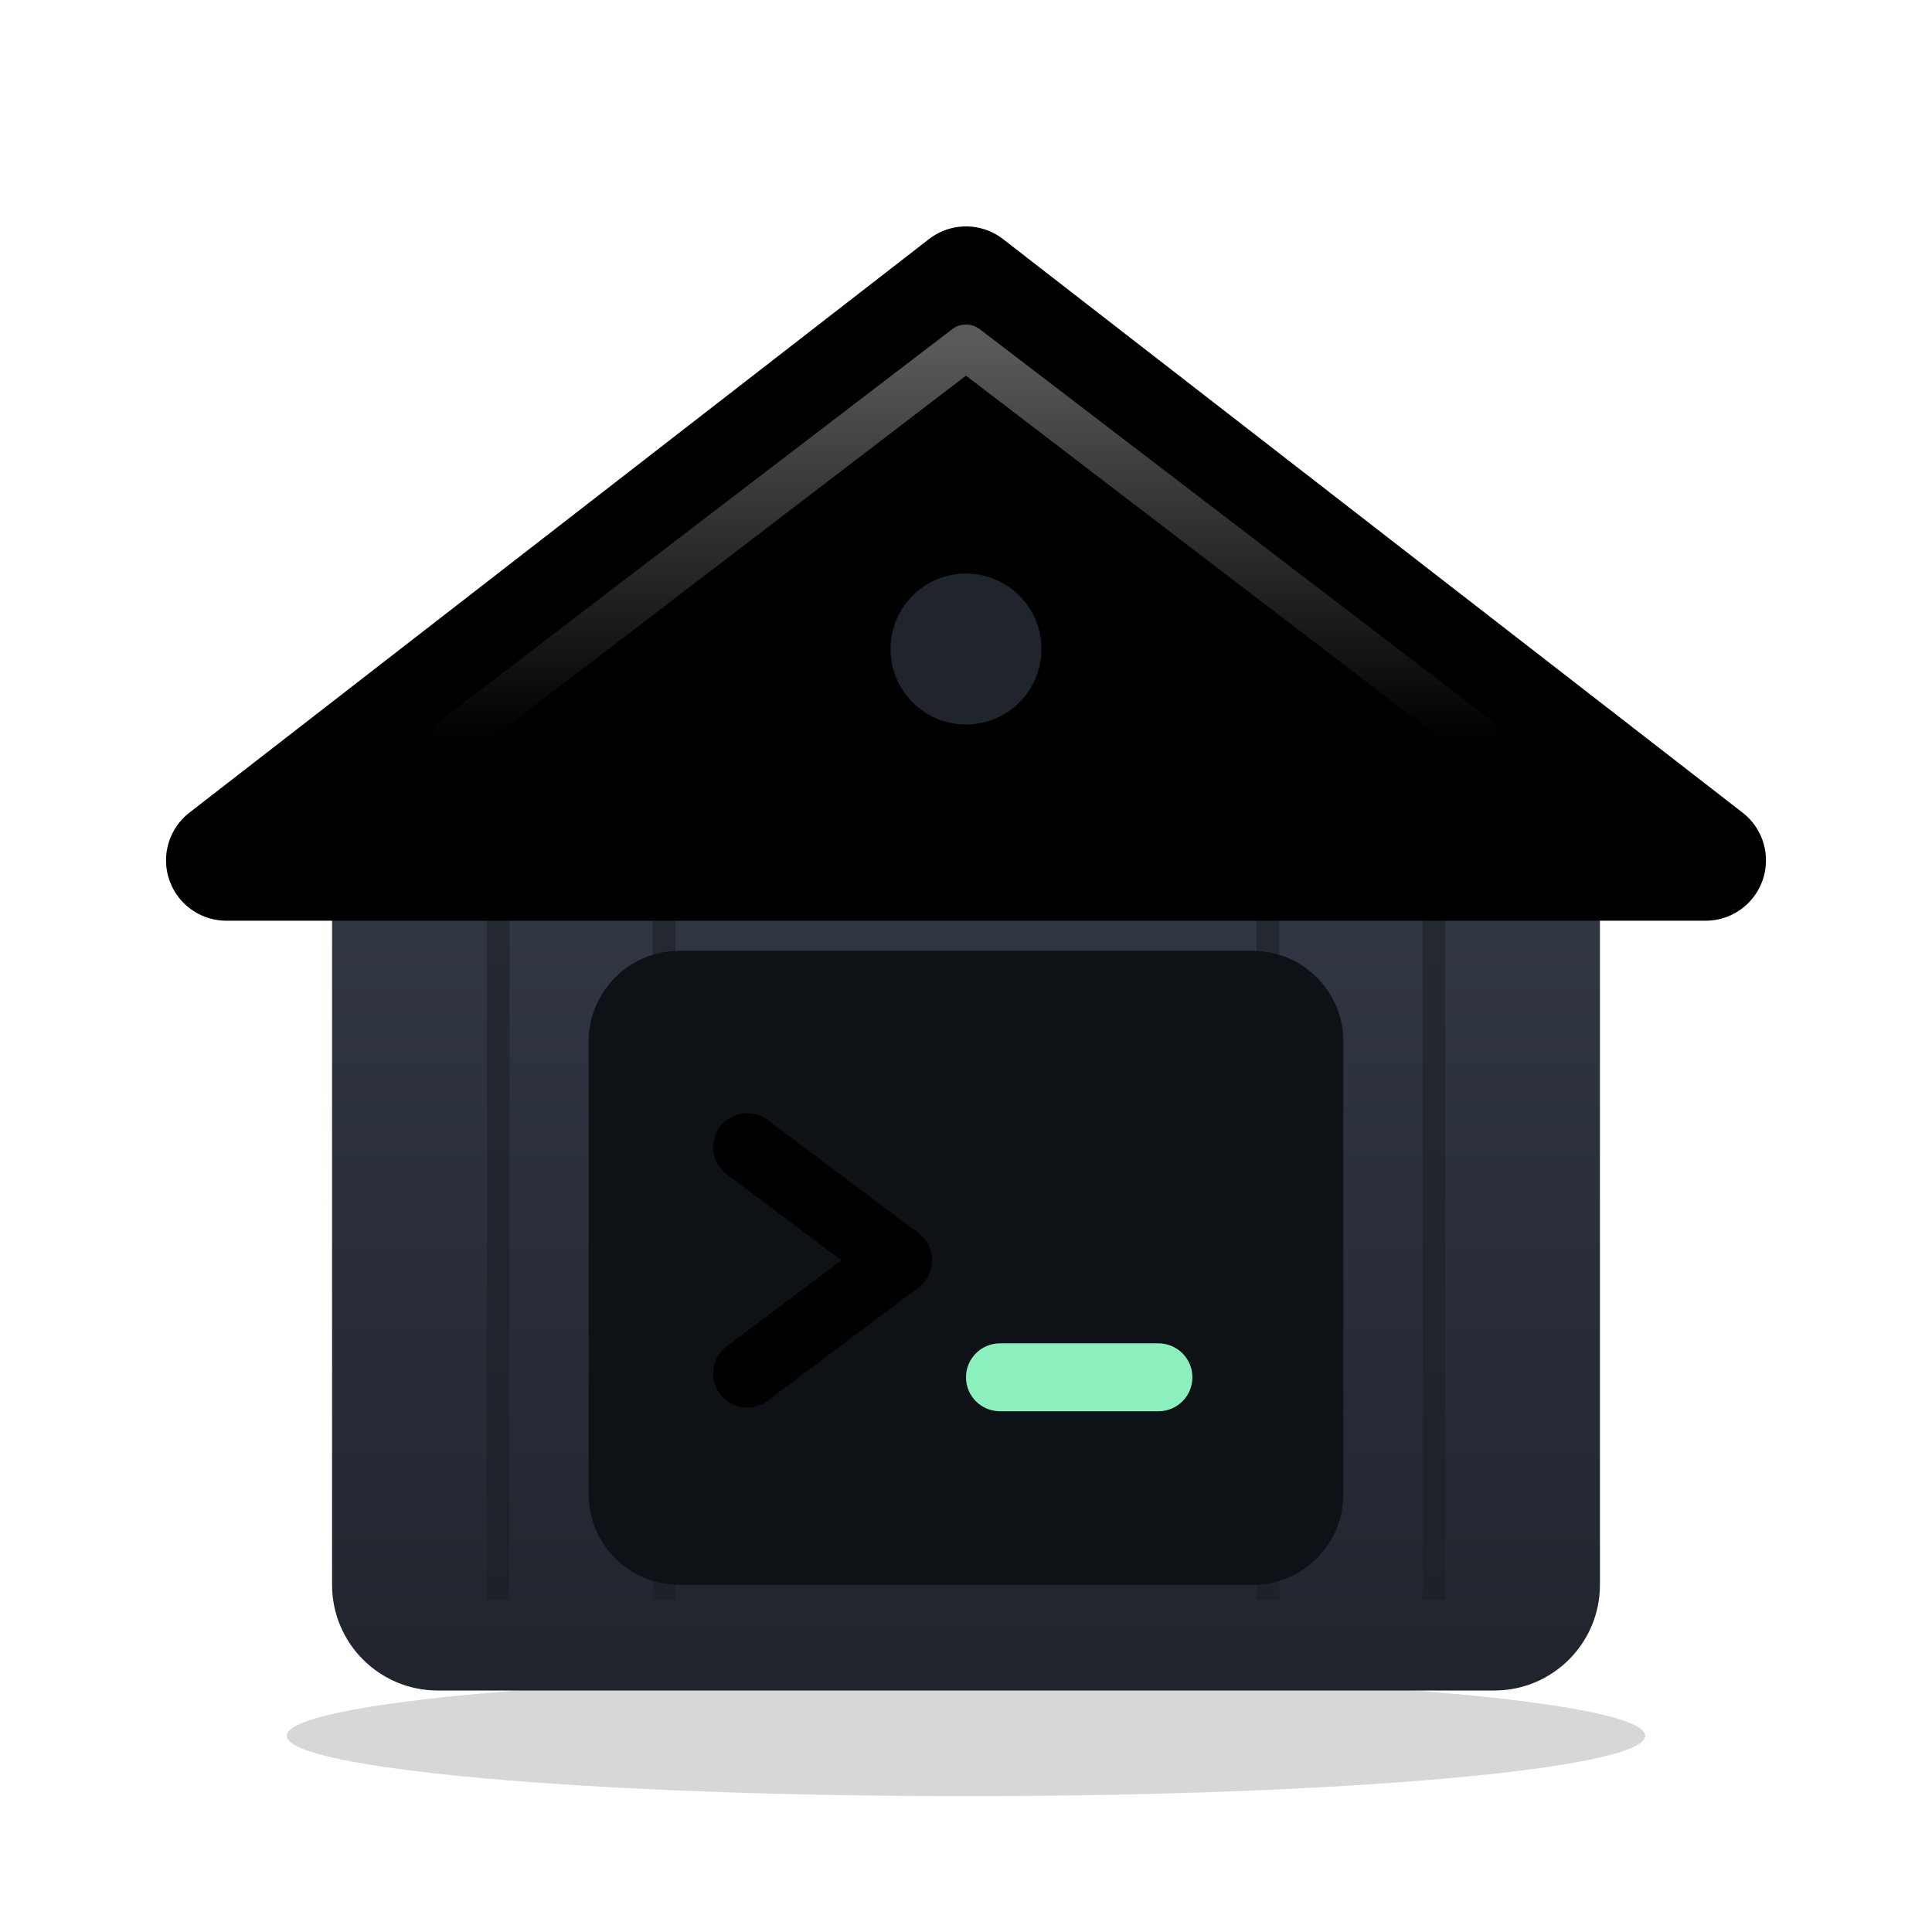
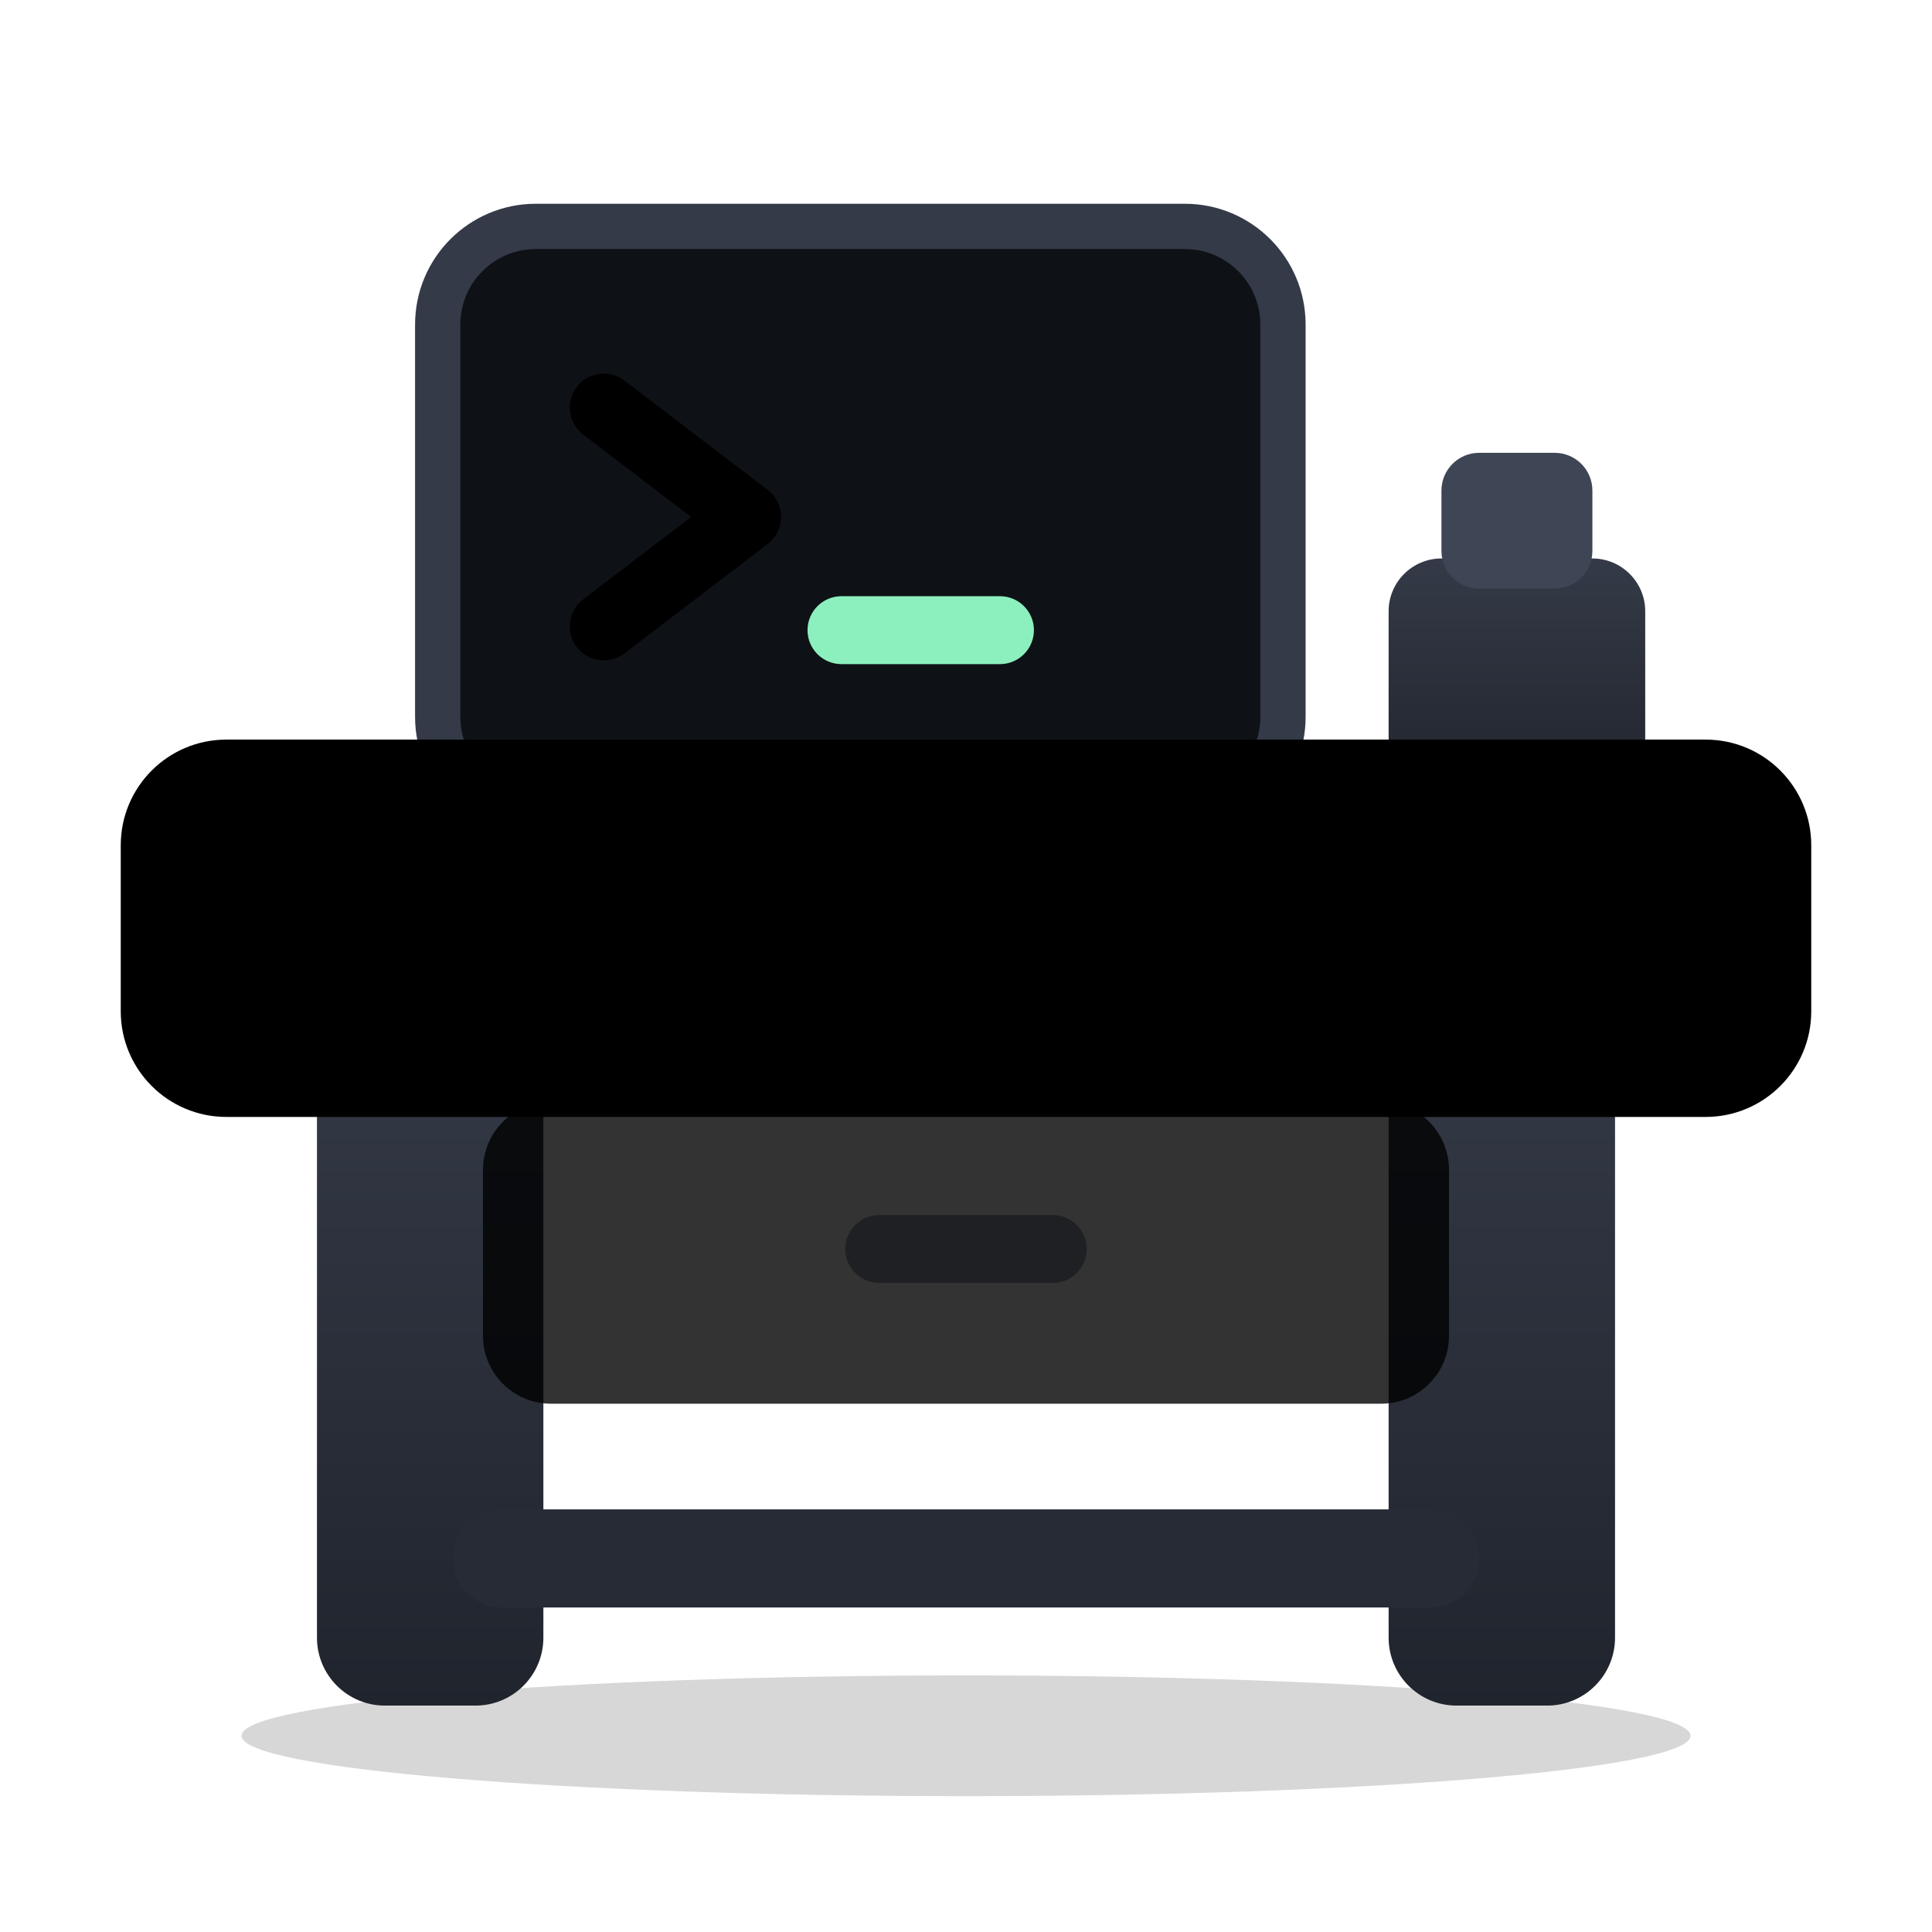
<svg xmlns="http://www.w3.org/2000/svg" viewBox="0 0 256 256" width="256" height="256">
  <defs>
    <linearGradient id="roof" x1="0" y1="0" x2="1" y2="1">
      <stop offset="0" stop-color="{{TOP}}" />
      <stop offset="1" stop-color="{{BOTTOM}}" />
    </linearGradient>
-     <linearGradient id="wall" x1="0" y1="0" x2="0" y2="1">
+     <linearGradient id="wood" x1="0" y1="0" x2="0" y2="1">
      <stop offset="0" stop-color="#343A47" />
      <stop offset="1" stop-color="#20242D" />
    </linearGradient>
    <linearGradient id="shine" x1="0" y1="0" x2="0" y2="1">
      <stop offset="0" stop-color="#FFFFFF" stop-opacity="0.35" />
      <stop offset="1" stop-color="#FFFFFF" stop-opacity="0" />
    </linearGradient>
  </defs>
-   <ellipse cx="128" cy="230" rx="90" ry="8" fill="#000" opacity="0.16" />
-   <rect x="44" y="100" width="168" height="124" rx="14" fill="url(#wall)" />
-   <line x1="66" y1="116" x2="66" y2="212" stroke="#1A1D24" stroke-opacity="0.55" stroke-width="3" />
-   <line x1="88" y1="116" x2="88" y2="212" stroke="#1A1D24" stroke-opacity="0.55" stroke-width="3" />
-   <line x1="168" y1="116" x2="168" y2="212" stroke="#1A1D24" stroke-opacity="0.55" stroke-width="3" />
-   <line x1="190" y1="116" x2="190" y2="212" stroke="#1A1D24" stroke-opacity="0.55" stroke-width="3" />
-   <path d="M30 114 L128 38 L226 114 Z" fill="url(#roof)" stroke="url(#roof)" stroke-width="16" stroke-linejoin="round" />
-   <path d="M60 98 L128 46 L196 98" fill="none" stroke="url(#shine)" stroke-width="6" stroke-linecap="round" stroke-linejoin="round" />
-   <circle cx="128" cy="86" r="10" fill="#20242D" />
-   <rect x="78" y="126" width="100" height="84" rx="12" fill="#0E1116" />
-   <path d="M99 152 l20 15 l-20 15" fill="none" stroke="url(#roof)" stroke-width="9" stroke-linecap="round" stroke-linejoin="round" />
-   <rect x="128" y="178" width="30" height="9" rx="4.5" fill="#8CF0BE" />
+   <ellipse cx="128" cy="230" rx="96" ry="8" fill="#000" opacity="0.16" />
+   <rect x="42" y="132" width="30" height="94" rx="9" fill="url(#wood)" />
+   <rect x="184" y="132" width="30" height="94" rx="9" fill="url(#wood)" />
+   <rect x="60" y="200" width="136" height="13" rx="6.5" fill="#262B35" />
+   <rect x="64" y="146" width="128" height="40" rx="9" fill="url(#roof)" opacity="0.8" />
+   <rect x="112" y="161" width="32" height="9" rx="4.5" fill="#0E1116" opacity="0.55" />
+   <rect x="58" y="30" width="112" height="78" rx="13" fill="#0E1116" stroke="#343A47" stroke-width="6" />
+   <path d="M80 54 l19 14.5 l-19 14.5" fill="none" stroke="url(#roof)" stroke-width="9" stroke-linecap="round" stroke-linejoin="round" />
+   <rect x="107" y="79" width="30" height="9" rx="4.5" fill="#8CF0BE" />
+   <rect x="184" y="74" width="34" height="32" rx="7" fill="url(#wood)" />
+   <rect x="191" y="60" width="20" height="18" rx="5" fill="#3E4554" />
+   <rect x="16" y="98" width="224" height="50" rx="14" fill="url(#roof)" />
+   <path d="M34 109 H222" stroke="url(#shine)" stroke-width="7" stroke-linecap="round" />
</svg>
